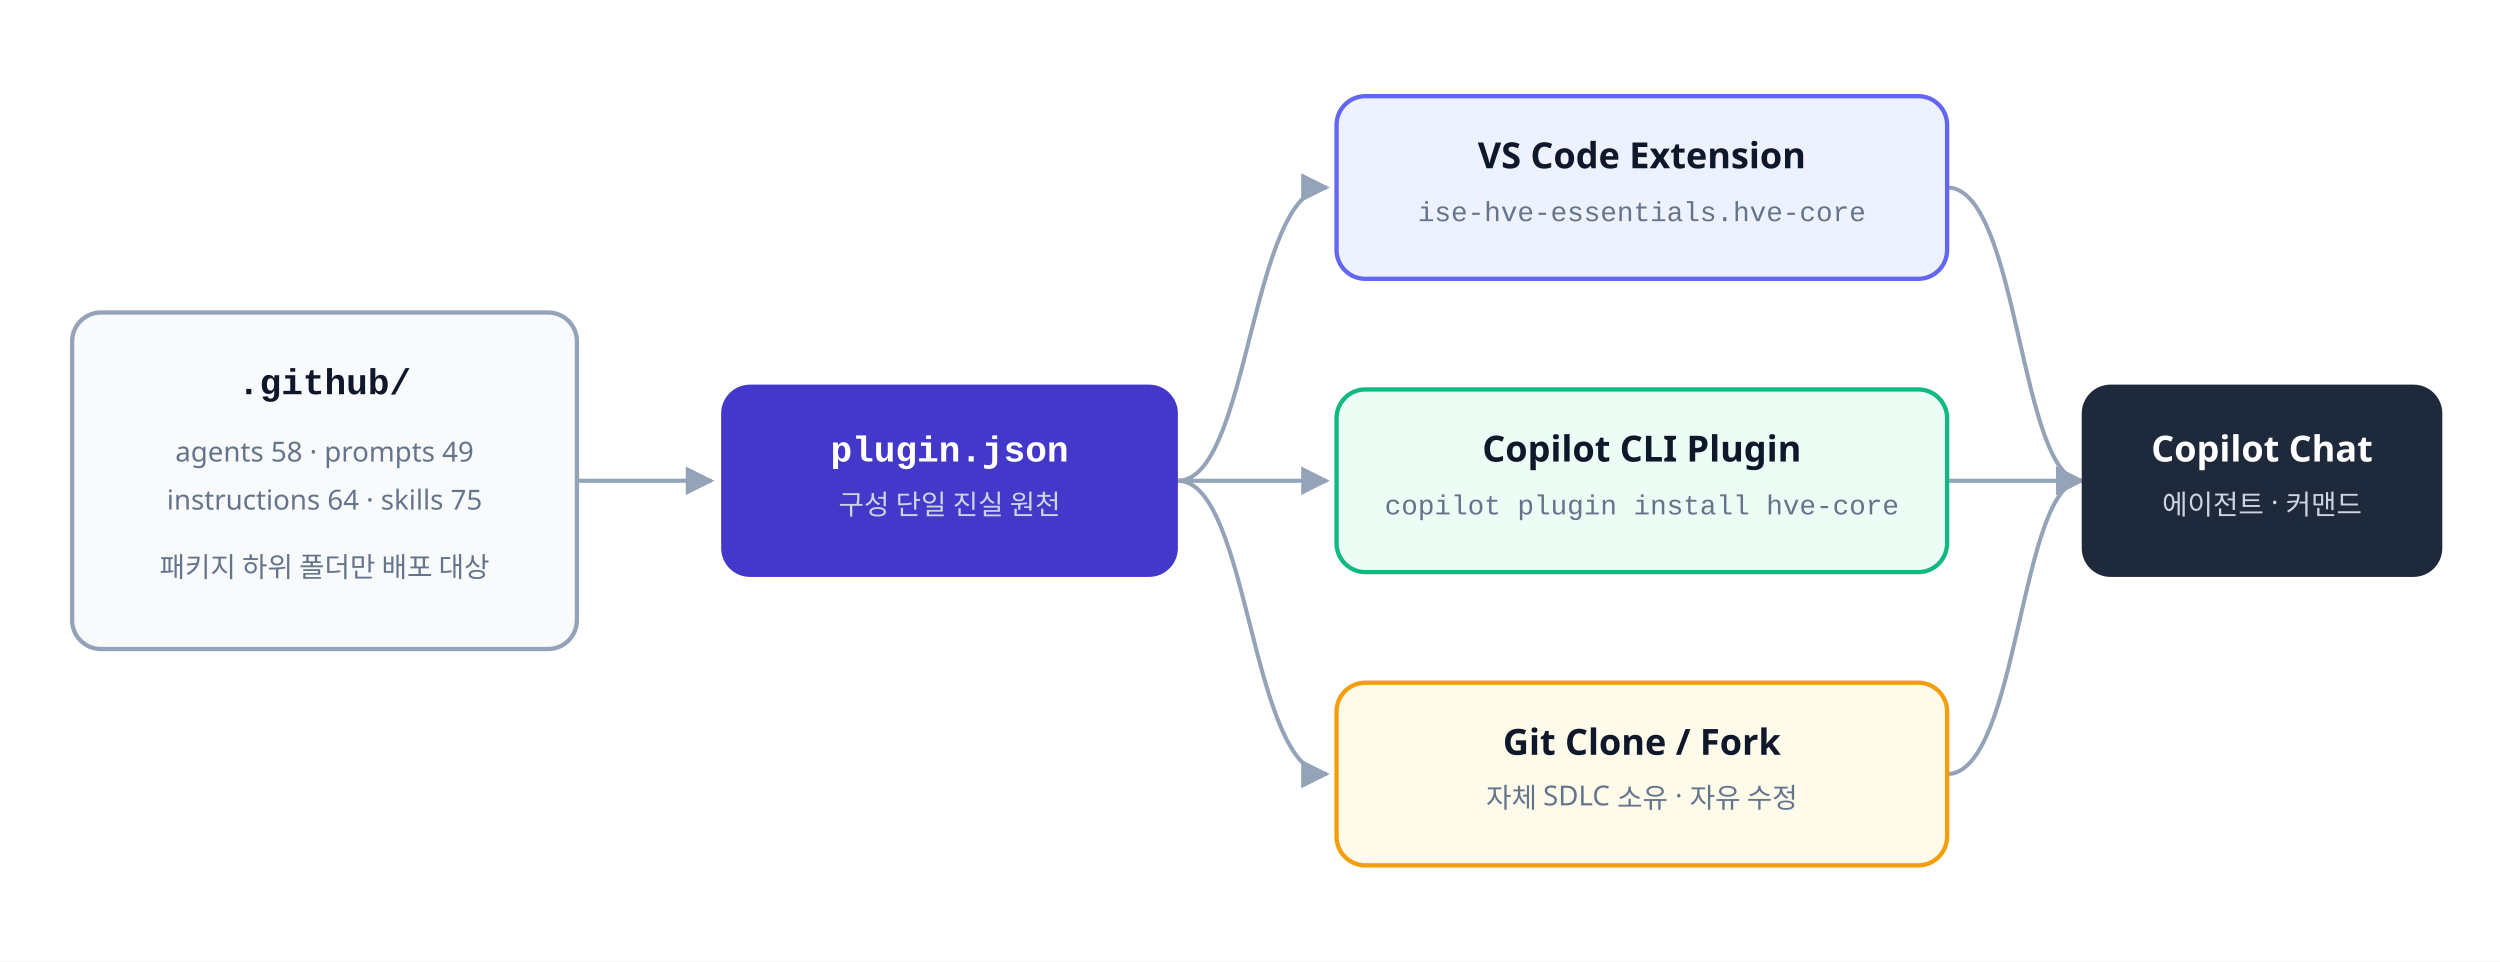
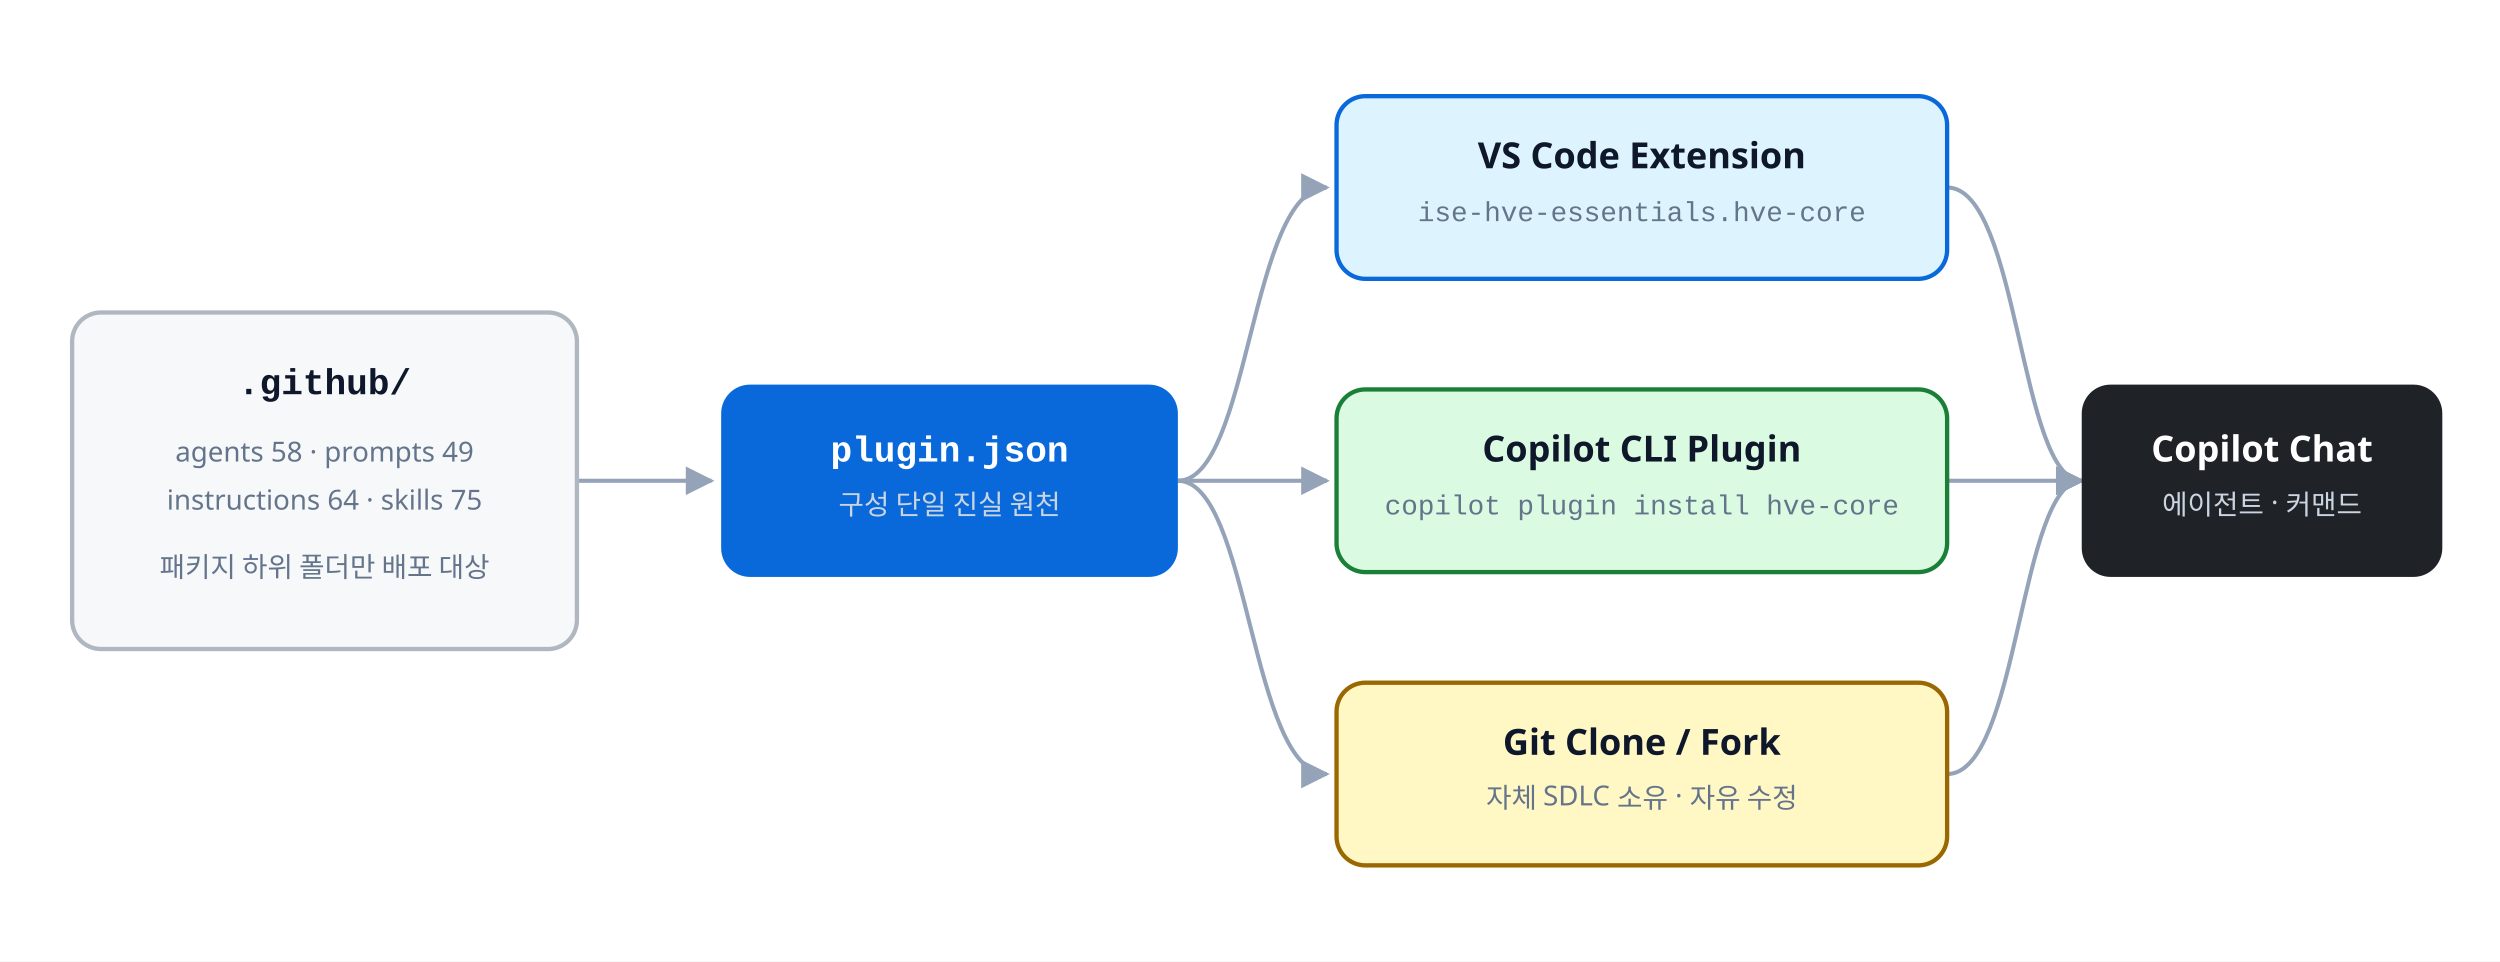
<svg xmlns="http://www.w3.org/2000/svg" viewBox="0 0 1040 400" width="1040" height="400" role="img" aria-labelledby="t d">
  <defs>
    <marker id="arrow" viewBox="0 0 10 10" refX="9" refY="5" markerWidth="7" markerHeight="7" orient="auto-start-reverse">
      <path d="M0 0 L10 5 L0 10 z" fill="#94a3b8" />
    </marker>
    <style>
      text { font-family: 'Segoe UI','Malgun Gothic','Apple SD Gothic Neo','Noto Sans KR',sans-serif; }
      .h { font-size: 15px; font-weight: 700; fill: #0f172a; }
      .hw { font-size: 15px; font-weight: 700; fill: #ffffff; }
      .s { font-size: 11.5px; fill: #64748b; }
      .sw { font-size: 11.5px; fill: #cbd5e1; }
      .mono { font-family: 'Cascadia Mono','Consolas','Courier New',monospace; }
      .ln { fill: none; stroke: #94a3b8; stroke-width: 1.7; marker-end: url(#arrow); }
+       /* GitHub Primer palette remap; CSS overrides presentation attributes. */
+       [fill="#eef2ff"], [fill="#f0f9ff"] { fill: #ddf4ff; }
+       [fill="#e0e7ff"] { fill: #b6e3ff; }
+       [fill="#ecfdf5"] { fill: #dafbe1; }
+       [fill="#fffbeb"], [fill="#fef9c3"] { fill: #fff8c5; }
+       [fill="#fff1f2"] { fill: #ffebe9; }
+       [fill="#f5f3ff"], [fill="#fdf2f8"] { fill: #fbefff; }
+       [fill="#f8fafc"] { fill: #f6f8fa; }
+       [fill="#4338ca"], [fill="#4f46e5"] { fill: #0969da; }
+       [fill="#1e293b"] { fill: #1f2328; }
+       [stroke="#6366f1"], [stroke="#0ea5e9"] { stroke: #0969da; }
+       [stroke="#4f46e5"] { stroke: #0550ae; }
+       [stroke="#10b981"] { stroke: #1a7f37; }
+       [stroke="#f59e0b"], [stroke="#eab308"] { stroke: #9a6700; }
+       [stroke="#f43f5e"] { stroke: #cf222e; }
+       [stroke="#8b5cf6"], [stroke="#ec4899"] { stroke: #8250df; }
+       [stroke="#94a3b8"], [stroke="#cbd5e1"] { stroke: #afb8c1; }
+       [stroke="#c7d2fe"], [stroke="#bae6fd"] { stroke: #b6e3ff; }
+       [stroke="#a7f3d0"] { stroke: #aceebb; }
+       [stroke="#fde68a"] { stroke: #f8e3a1; }
+       [stroke="#ddd6fe"] { stroke: #e0c5ff; }
    </style>
  </defs>
  <rect width="1040" height="400" fill="#ffffff" />
  <path class="ln" d="M240 200 L296 200" />
  <path class="ln" d="M490 200 C520 200 520 78 552 78" />
  <path class="ln" d="M490 200 L552 200" />
  <path class="ln" d="M490 200 C520 200 520 322 552 322" />
  <path class="ln" d="M810 78 C840 78 840 200 866 200" />
  <path class="ln" d="M810 200 L866 200" />
  <path class="ln" d="M810 322 C840 322 840 200 866 200" />
  <rect x="30" y="130" width="210" height="140" rx="12" fill="#f8fafc" stroke="#94a3b8" stroke-width="1.8" />
  <text class="h mono" x="135" y="164" text-anchor="middle">.github/</text>
  <text class="s" x="135" y="192" text-anchor="middle">agents 58 · prompts 49</text>
  <text class="s" x="135" y="212" text-anchor="middle">instructions 64 · skills 75</text>
  <text class="s" x="135" y="240" text-anchor="middle">패키지 하위 폴더만 배포 대상</text>
  <rect x="300" y="160" width="190" height="80" rx="12" fill="#4338ca" />
  <text class="hw mono" x="395" y="192" text-anchor="middle">plugin.json</text>
  <text class="sw" x="395" y="214" text-anchor="middle">구성 단일 진실 원천</text>
  <rect x="556" y="40" width="254" height="76" rx="12" fill="#eef2ff" stroke="#6366f1" stroke-width="1.8" />
  <text class="h" x="683" y="70" text-anchor="middle">VS Code Extension</text>
  <text class="s mono" x="683" y="92" text-anchor="middle">ise-hve-essentials.hve-core</text>
  <rect x="556" y="162" width="254" height="76" rx="12" fill="#ecfdf5" stroke="#10b981" stroke-width="1.8" />
  <text class="h" x="683" y="192" text-anchor="middle">Copilot CLI Plugin</text>
  <text class="s mono" x="683" y="214" text-anchor="middle">copilot plugin install hve-core</text>
  <rect x="556" y="284" width="254" height="76" rx="12" fill="#fffbeb" stroke="#f59e0b" stroke-width="1.8" />
  <text class="h" x="683" y="314" text-anchor="middle">Git Clone / Fork</text>
  <text class="s" x="683" y="336" text-anchor="middle">자체 SDLC 소유 · 자유 수정</text>
  <rect x="866" y="160" width="150" height="80" rx="12" fill="#1e293b" />
  <text class="hw" x="941" y="192" text-anchor="middle">Copilot Chat</text>
  <text class="sw" x="941" y="214" text-anchor="middle">에이전트 · 커맨드</text>
</svg>
